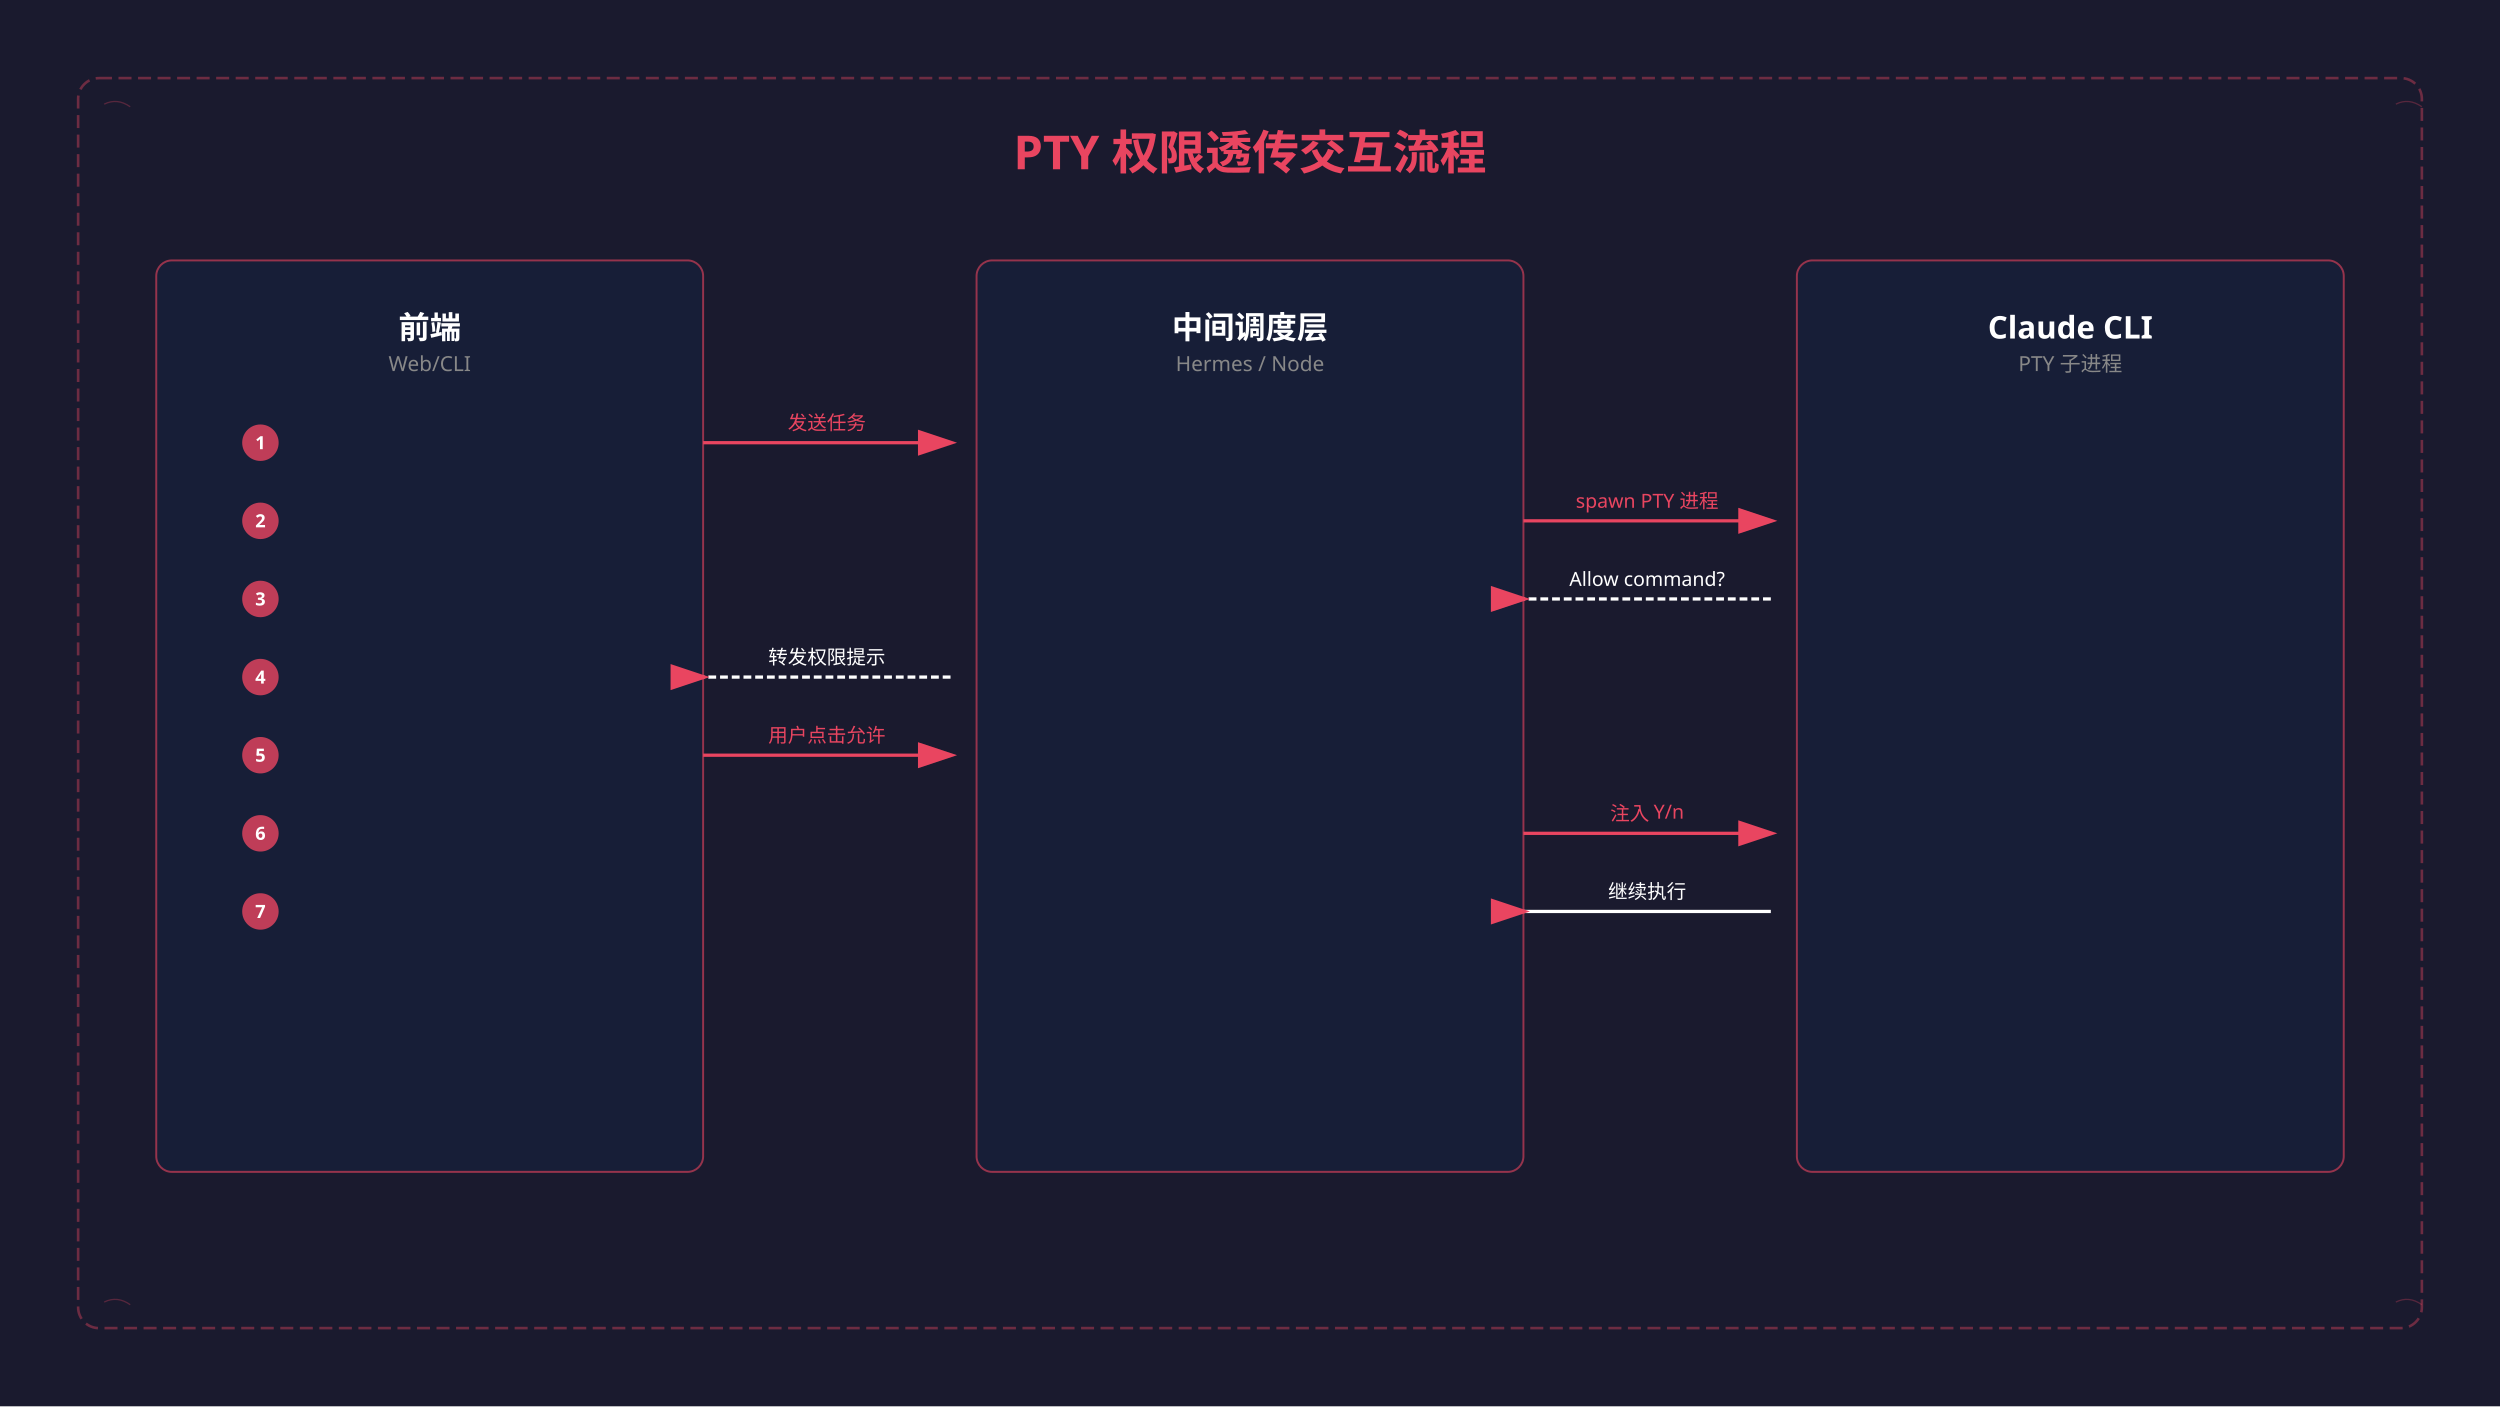
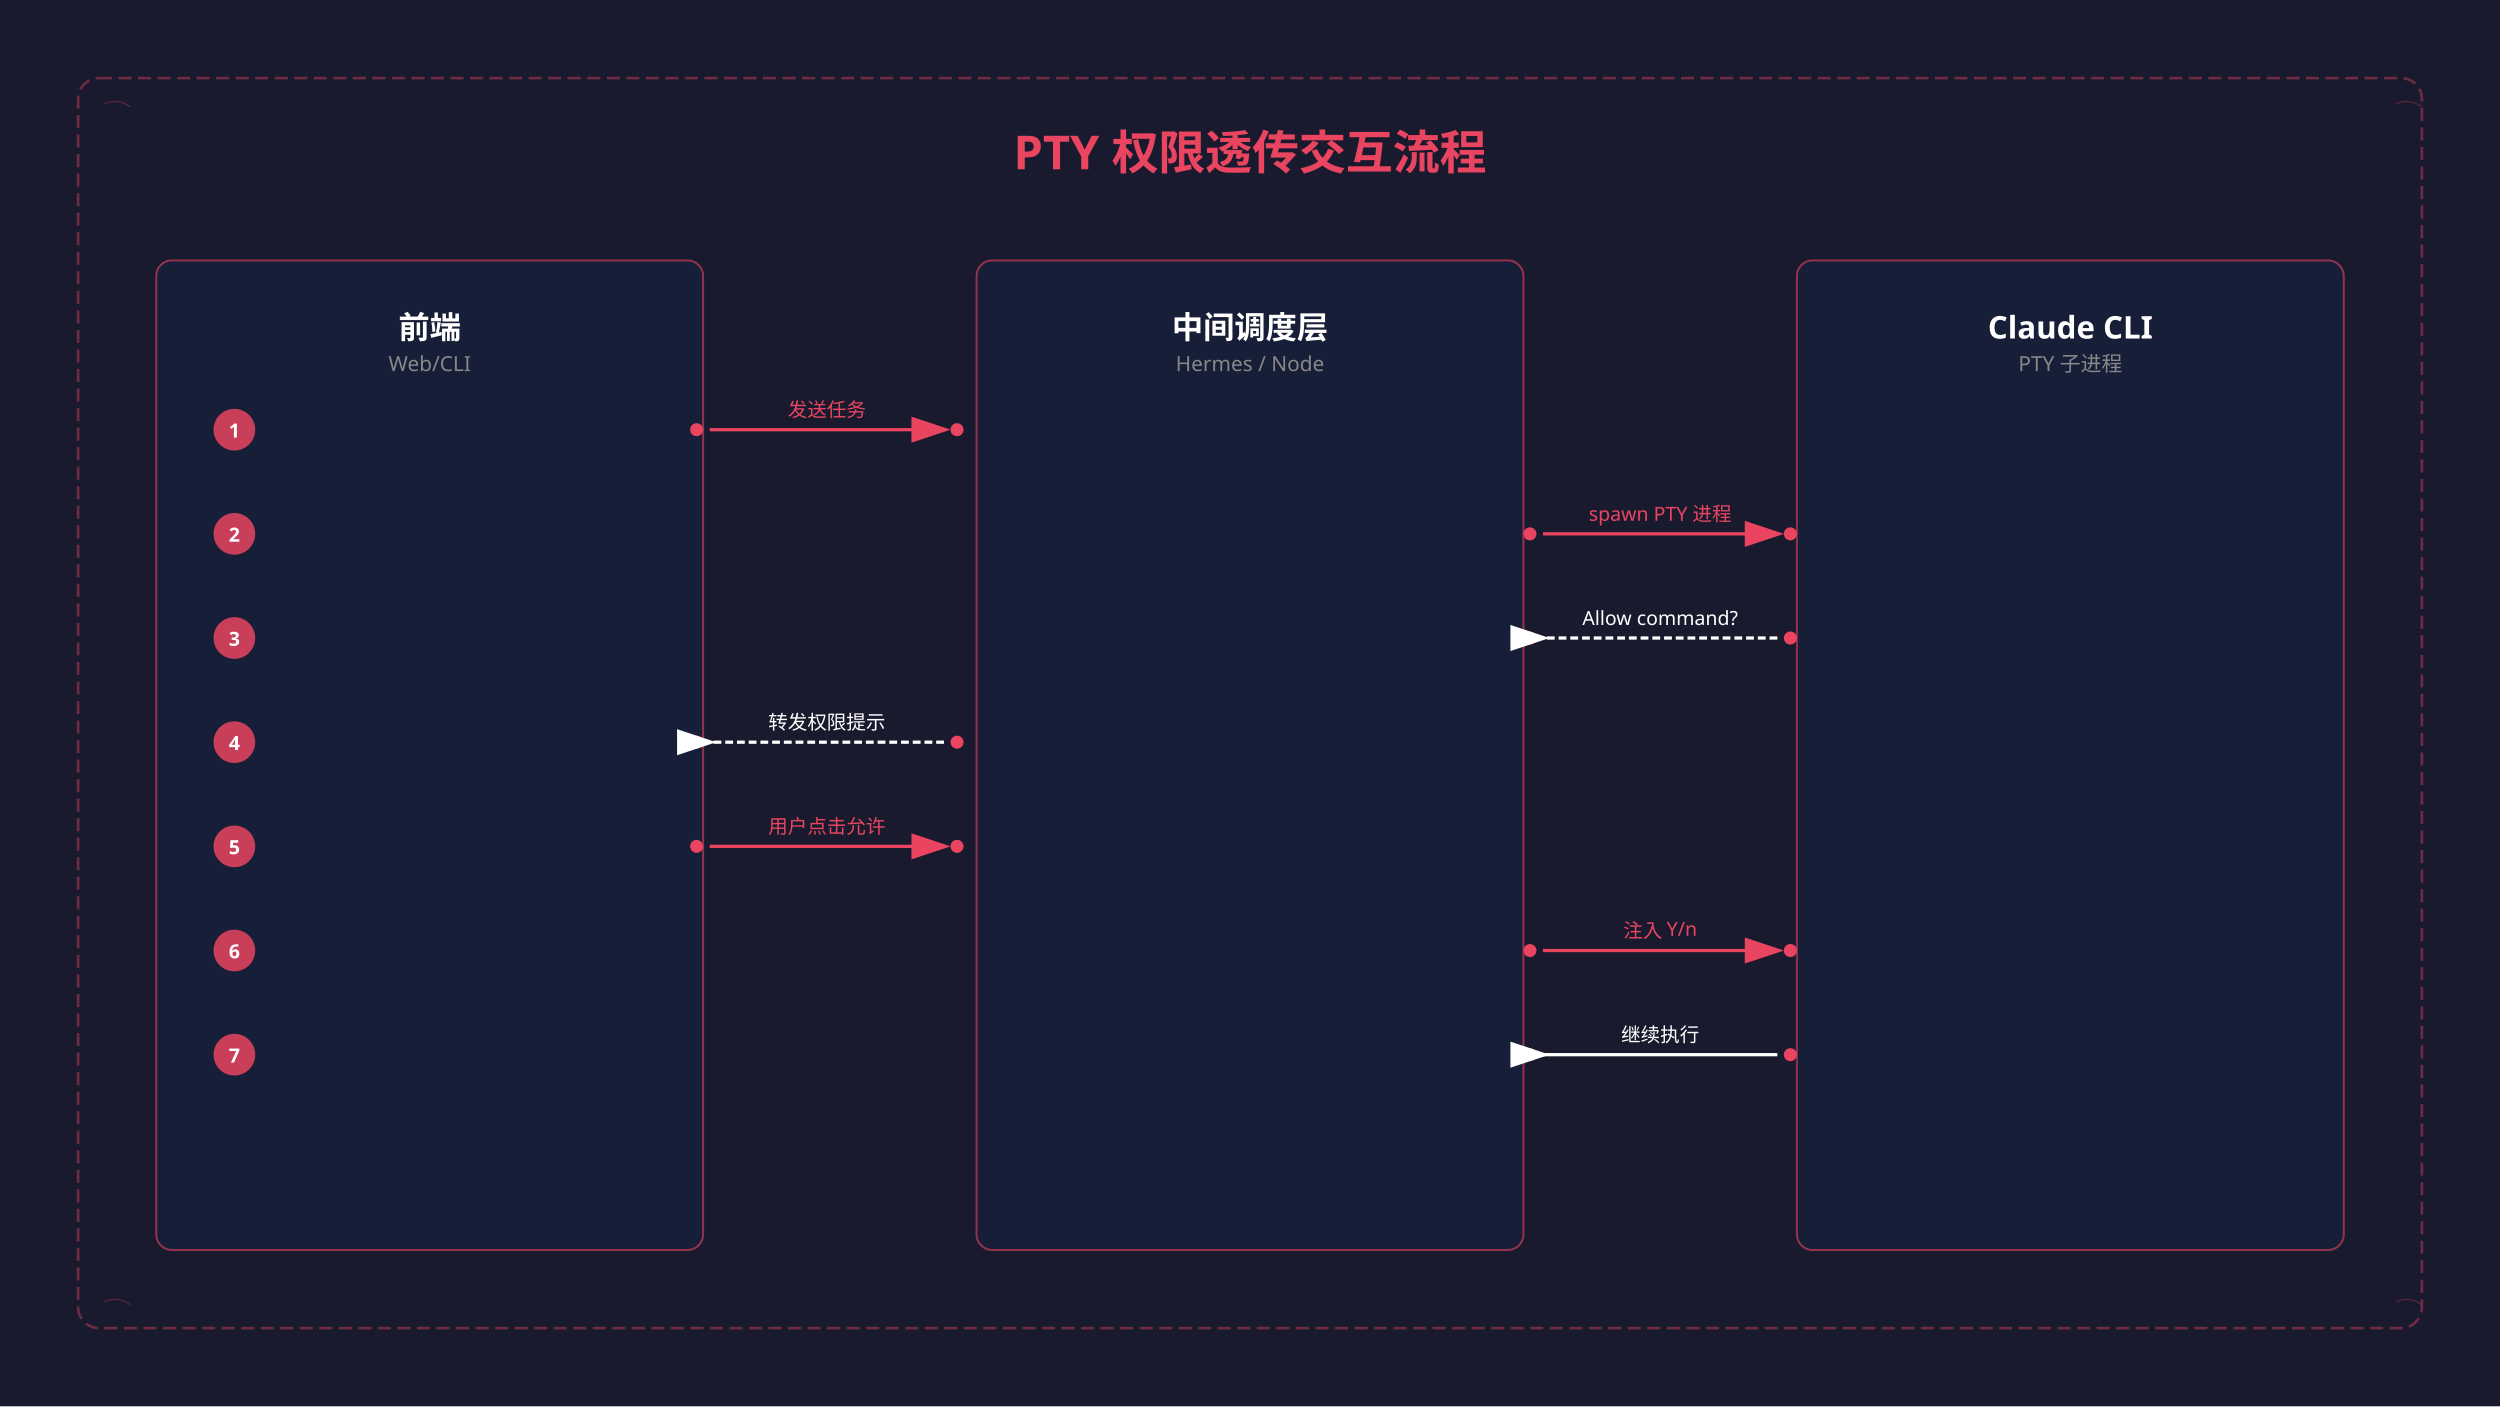
<svg xmlns="http://www.w3.org/2000/svg" width="1920" height="1080" viewBox="0 0 1920 1080">
  <defs>
    <marker id="arrowRight" markerWidth="12" markerHeight="8" refX="10" refY="4" orient="auto">
      <path d="M0,0 L12,4 L0,8 Z" fill="#e94560" />
    </marker>
    <marker id="arrowLeft" markerWidth="12" markerHeight="8" refX="2" refY="4" orient="auto">
-       <path d="M12,0 L0,4 L12,8 Z" fill="#e94560" />
+       <path d="M12,0 L0,4 L12,8 Z" fill="#ffffff" />
    </marker>
    <marker id="arrowRightW" markerWidth="12" markerHeight="8" refX="10" refY="4" orient="auto">
      <path d="M0,0 L12,4 L0,8 Z" fill="#ffffff" />
    </marker>
  </defs>
  <rect width="1920" height="1080" fill="#1a1a2e" />
  <rect x="60" y="60" width="1800" height="960" rx="16" fill="none" stroke="#e94560" stroke-width="2" stroke-dasharray="10,5" opacity="0.4" />
  <text x="960" y="130" font-family="'PingFang SC','Microsoft YaHei',sans-serif" font-size="36" fill="#e94560" text-anchor="middle" font-weight="bold">PTY 权限透传交互流程</text>
-   <rect x="120" y="200" width="420" height="700" rx="12" fill="#16213e" stroke="#e94560" stroke-width="1.5" opacity="0.6" />
-   <rect x="750" y="200" width="420" height="700" rx="12" fill="#16213e" stroke="#e94560" stroke-width="1.5" opacity="0.6" />
-   <rect x="1380" y="200" width="420" height="700" rx="12" fill="#16213e" stroke="#e94560" stroke-width="1.5" opacity="0.6" />
+   <rect x="120" y="200" width="420" height="760" rx="12" fill="#16213e" stroke="#e94560" stroke-width="1.5" opacity="0.6" />
+   <rect x="750" y="200" width="420" height="760" rx="12" fill="#16213e" stroke="#e94560" stroke-width="1.5" opacity="0.6" />
+   <rect x="1380" y="200" width="420" height="760" rx="12" fill="#16213e" stroke="#e94560" stroke-width="1.5" opacity="0.6" />
  <text x="330" y="260" font-family="'PingFang SC','Microsoft YaHei',sans-serif" font-size="24" fill="#ffffff" text-anchor="middle" font-weight="bold">前端</text>
  <text x="330" y="285" font-family="'PingFang SC','Microsoft YaHei',sans-serif" font-size="16" fill="#888" text-anchor="middle">Web/CLI</text>
  <text x="960" y="260" font-family="'PingFang SC','Microsoft YaHei',sans-serif" font-size="24" fill="#ffffff" text-anchor="middle" font-weight="bold">中间调度层</text>
  <text x="960" y="285" font-family="'PingFang SC','Microsoft YaHei',sans-serif" font-size="16" fill="#888" text-anchor="middle">Hermes / Node</text>
  <text x="1590" y="260" font-family="'PingFang SC','Microsoft YaHei',sans-serif" font-size="24" fill="#ffffff" text-anchor="middle" font-weight="bold">Claude CLI</text>
  <text x="1590" y="285" font-family="'PingFang SC','Microsoft YaHei',sans-serif" font-size="16" fill="#888" text-anchor="middle">PTY 子进程</text>
-   <line x1="540" y1="340" x2="730" y2="340" stroke="#e94560" stroke-width="2.5" marker-end="url(#arrowRight)" />
-   <text x="635" y="330" font-family="'PingFang SC','Microsoft YaHei',sans-serif" font-size="15" fill="#e94560" text-anchor="middle">发送任务</text>
-   <line x1="1170" y1="400" x2="1360" y2="400" stroke="#e94560" stroke-width="2.5" marker-end="url(#arrowRight)" />
-   <text x="1265" y="390" font-family="'PingFang SC','Microsoft YaHei',sans-serif" font-size="15" fill="#e94560" text-anchor="middle">spawn PTY 进程</text>
-   <line x1="1360" y1="460" x2="1170" y2="460" stroke="#ffffff" stroke-width="2.5" marker-end="url(#arrowLeft)" stroke-dasharray="6,3" />
-   <text x="1265" y="450" font-family="'PingFang SC','Microsoft YaHei',sans-serif" font-size="15" fill="#ffffff" text-anchor="middle">Allow command?</text>
-   <line x1="730" y1="520" x2="540" y2="520" stroke="#ffffff" stroke-width="2.5" marker-end="url(#arrowLeft)" stroke-dasharray="6,3" />
-   <text x="635" y="510" font-family="'PingFang SC','Microsoft YaHei',sans-serif" font-size="15" fill="#ffffff" text-anchor="middle">转发权限提示</text>
-   <line x1="540" y1="580" x2="730" y2="580" stroke="#e94560" stroke-width="2.5" marker-end="url(#arrowRight)" />
-   <text x="635" y="570" font-family="'PingFang SC','Microsoft YaHei',sans-serif" font-size="15" fill="#e94560" text-anchor="middle">用户点击允许</text>
-   <line x1="1170" y1="640" x2="1360" y2="640" stroke="#e94560" stroke-width="2.5" marker-end="url(#arrowRight)" />
-   <text x="1265" y="630" font-family="'PingFang SC','Microsoft YaHei',sans-serif" font-size="15" fill="#e94560" text-anchor="middle">注入 Y/n</text>
-   <line x1="1360" y1="700" x2="1170" y2="700" stroke="#ffffff" stroke-width="2.5" marker-end="url(#arrowLeft)" />
-   <text x="1265" y="690" font-family="'PingFang SC','Microsoft YaHei',sans-serif" font-size="15" fill="#ffffff" text-anchor="middle">继续执行</text>
-   <circle cx="200" cy="340" r="14" fill="#e94560" opacity="0.8" />
-   <text x="200" y="345" font-family="sans-serif" font-size="14" fill="#fff" text-anchor="middle" font-weight="bold">1</text>
-   <circle cx="200" cy="400" r="14" fill="#e94560" opacity="0.8" />
-   <text x="200" y="405" font-family="sans-serif" font-size="14" fill="#fff" text-anchor="middle" font-weight="bold">2</text>
-   <circle cx="200" cy="460" r="14" fill="#e94560" opacity="0.8" />
-   <text x="200" y="465" font-family="sans-serif" font-size="14" fill="#fff" text-anchor="middle" font-weight="bold">3</text>
-   <circle cx="200" cy="520" r="14" fill="#e94560" opacity="0.8" />
-   <text x="200" y="525" font-family="sans-serif" font-size="14" fill="#fff" text-anchor="middle" font-weight="bold">4</text>
-   <circle cx="200" cy="580" r="14" fill="#e94560" opacity="0.8" />
-   <text x="200" y="585" font-family="sans-serif" font-size="14" fill="#fff" text-anchor="middle" font-weight="bold">5</text>
-   <circle cx="200" cy="640" r="14" fill="#e94560" opacity="0.8" />
-   <text x="200" y="645" font-family="sans-serif" font-size="14" fill="#fff" text-anchor="middle" font-weight="bold">6</text>
-   <circle cx="200" cy="700" r="14" fill="#e94560" opacity="0.8" />
-   <text x="200" y="705" font-family="sans-serif" font-size="14" fill="#fff" text-anchor="middle" font-weight="bold">7</text>
+   <circle cx="535" cy="330" r="5" fill="#e94560" />
+   <circle cx="735" cy="330" r="5" fill="#e94560" />
+   <circle cx="1175" cy="410" r="5" fill="#e94560" />
+   <circle cx="1375" cy="410" r="5" fill="#e94560" />
+   <circle cx="1375" cy="490" r="5" fill="#e94560" />
+   <circle cx="1175" cy="490" r="5" fill="#e94560" />
+   <circle cx="735" cy="570" r="5" fill="#e94560" />
+   <circle cx="535" cy="570" r="5" fill="#e94560" />
+   <circle cx="535" cy="650" r="5" fill="#e94560" />
+   <circle cx="735" cy="650" r="5" fill="#e94560" />
+   <circle cx="1175" cy="730" r="5" fill="#e94560" />
+   <circle cx="1375" cy="730" r="5" fill="#e94560" />
+   <circle cx="1375" cy="810" r="5" fill="#e94560" />
+   <circle cx="1175" cy="810" r="5" fill="#e94560" />
+   <line x1="545" y1="330" x2="725" y2="330" stroke="#e94560" stroke-width="2.5" marker-end="url(#arrowRight)" />
+   <text x="635" y="320" font-family="'PingFang SC','Microsoft YaHei',sans-serif" font-size="15" fill="#e94560" text-anchor="middle">发送任务</text>
+   <line x1="1185" y1="410" x2="1365" y2="410" stroke="#e94560" stroke-width="2.5" marker-end="url(#arrowRight)" />
+   <text x="1275" y="400" font-family="'PingFang SC','Microsoft YaHei',sans-serif" font-size="15" fill="#e94560" text-anchor="middle">spawn PTY 进程</text>
+   <line x1="1365" y1="490" x2="1185" y2="490" stroke="#ffffff" stroke-width="2.5" marker-end="url(#arrowLeft)" stroke-dasharray="6,3" />
+   <text x="1275" y="480" font-family="'PingFang SC','Microsoft YaHei',sans-serif" font-size="15" fill="#ffffff" text-anchor="middle">Allow command?</text>
+   <line x1="725" y1="570" x2="545" y2="570" stroke="#ffffff" stroke-width="2.5" marker-end="url(#arrowLeft)" stroke-dasharray="6,3" />
+   <text x="635" y="560" font-family="'PingFang SC','Microsoft YaHei',sans-serif" font-size="15" fill="#ffffff" text-anchor="middle">转发权限提示</text>
+   <line x1="545" y1="650" x2="725" y2="650" stroke="#e94560" stroke-width="2.5" marker-end="url(#arrowRight)" />
+   <text x="635" y="640" font-family="'PingFang SC','Microsoft YaHei',sans-serif" font-size="15" fill="#e94560" text-anchor="middle">用户点击允许</text>
+   <line x1="1185" y1="730" x2="1365" y2="730" stroke="#e94560" stroke-width="2.5" marker-end="url(#arrowRight)" />
+   <text x="1275" y="720" font-family="'PingFang SC','Microsoft YaHei',sans-serif" font-size="15" fill="#e94560" text-anchor="middle">注入 Y/n</text>
+   <line x1="1365" y1="810" x2="1185" y2="810" stroke="#ffffff" stroke-width="2.5" marker-end="url(#arrowLeft)" />
+   <text x="1275" y="800" font-family="'PingFang SC','Microsoft YaHei',sans-serif" font-size="15" fill="#ffffff" text-anchor="middle">继续执行</text>
+   <g>
+     <circle cx="180" cy="330" r="16" fill="#e94560" opacity="0.85" />
+     <text x="180" y="336" font-family="sans-serif" font-size="15" fill="#fff" text-anchor="middle" font-weight="bold">1</text>
+   </g>
+   <g>
+     <circle cx="180" cy="410" r="16" fill="#e94560" opacity="0.85" />
+     <text x="180" y="416" font-family="sans-serif" font-size="15" fill="#fff" text-anchor="middle" font-weight="bold">2</text>
+   </g>
+   <g>
+     <circle cx="180" cy="490" r="16" fill="#e94560" opacity="0.85" />
+     <text x="180" y="496" font-family="sans-serif" font-size="15" fill="#fff" text-anchor="middle" font-weight="bold">3</text>
+   </g>
+   <g>
+     <circle cx="180" cy="570" r="16" fill="#e94560" opacity="0.85" />
+     <text x="180" y="576" font-family="sans-serif" font-size="15" fill="#fff" text-anchor="middle" font-weight="bold">4</text>
+   </g>
+   <g>
+     <circle cx="180" cy="650" r="16" fill="#e94560" opacity="0.85" />
+     <text x="180" y="656" font-family="sans-serif" font-size="15" fill="#fff" text-anchor="middle" font-weight="bold">5</text>
+   </g>
+   <g>
+     <circle cx="180" cy="730" r="16" fill="#e94560" opacity="0.85" />
+     <text x="180" y="736" font-family="sans-serif" font-size="15" fill="#fff" text-anchor="middle" font-weight="bold">6</text>
+   </g>
+   <g>
+     <circle cx="180" cy="810" r="16" fill="#e94560" opacity="0.85" />
+     <text x="180" y="816" font-family="sans-serif" font-size="15" fill="#fff" text-anchor="middle" font-weight="bold">7</text>
+   </g>
  <path d="M80,80 Q90,75 100,82" fill="none" stroke="#e94560" stroke-width="1" opacity="0.3" />
  <path d="M1840,80 Q1850,75 1860,82" fill="none" stroke="#e94560" stroke-width="1" opacity="0.3" />
  <path d="M80,1000 Q90,995 100,1002" fill="none" stroke="#e94560" stroke-width="1" opacity="0.3" />
  <path d="M1840,1000 Q1850,995 1860,1002" fill="none" stroke="#e94560" stroke-width="1" opacity="0.3" />
</svg>
